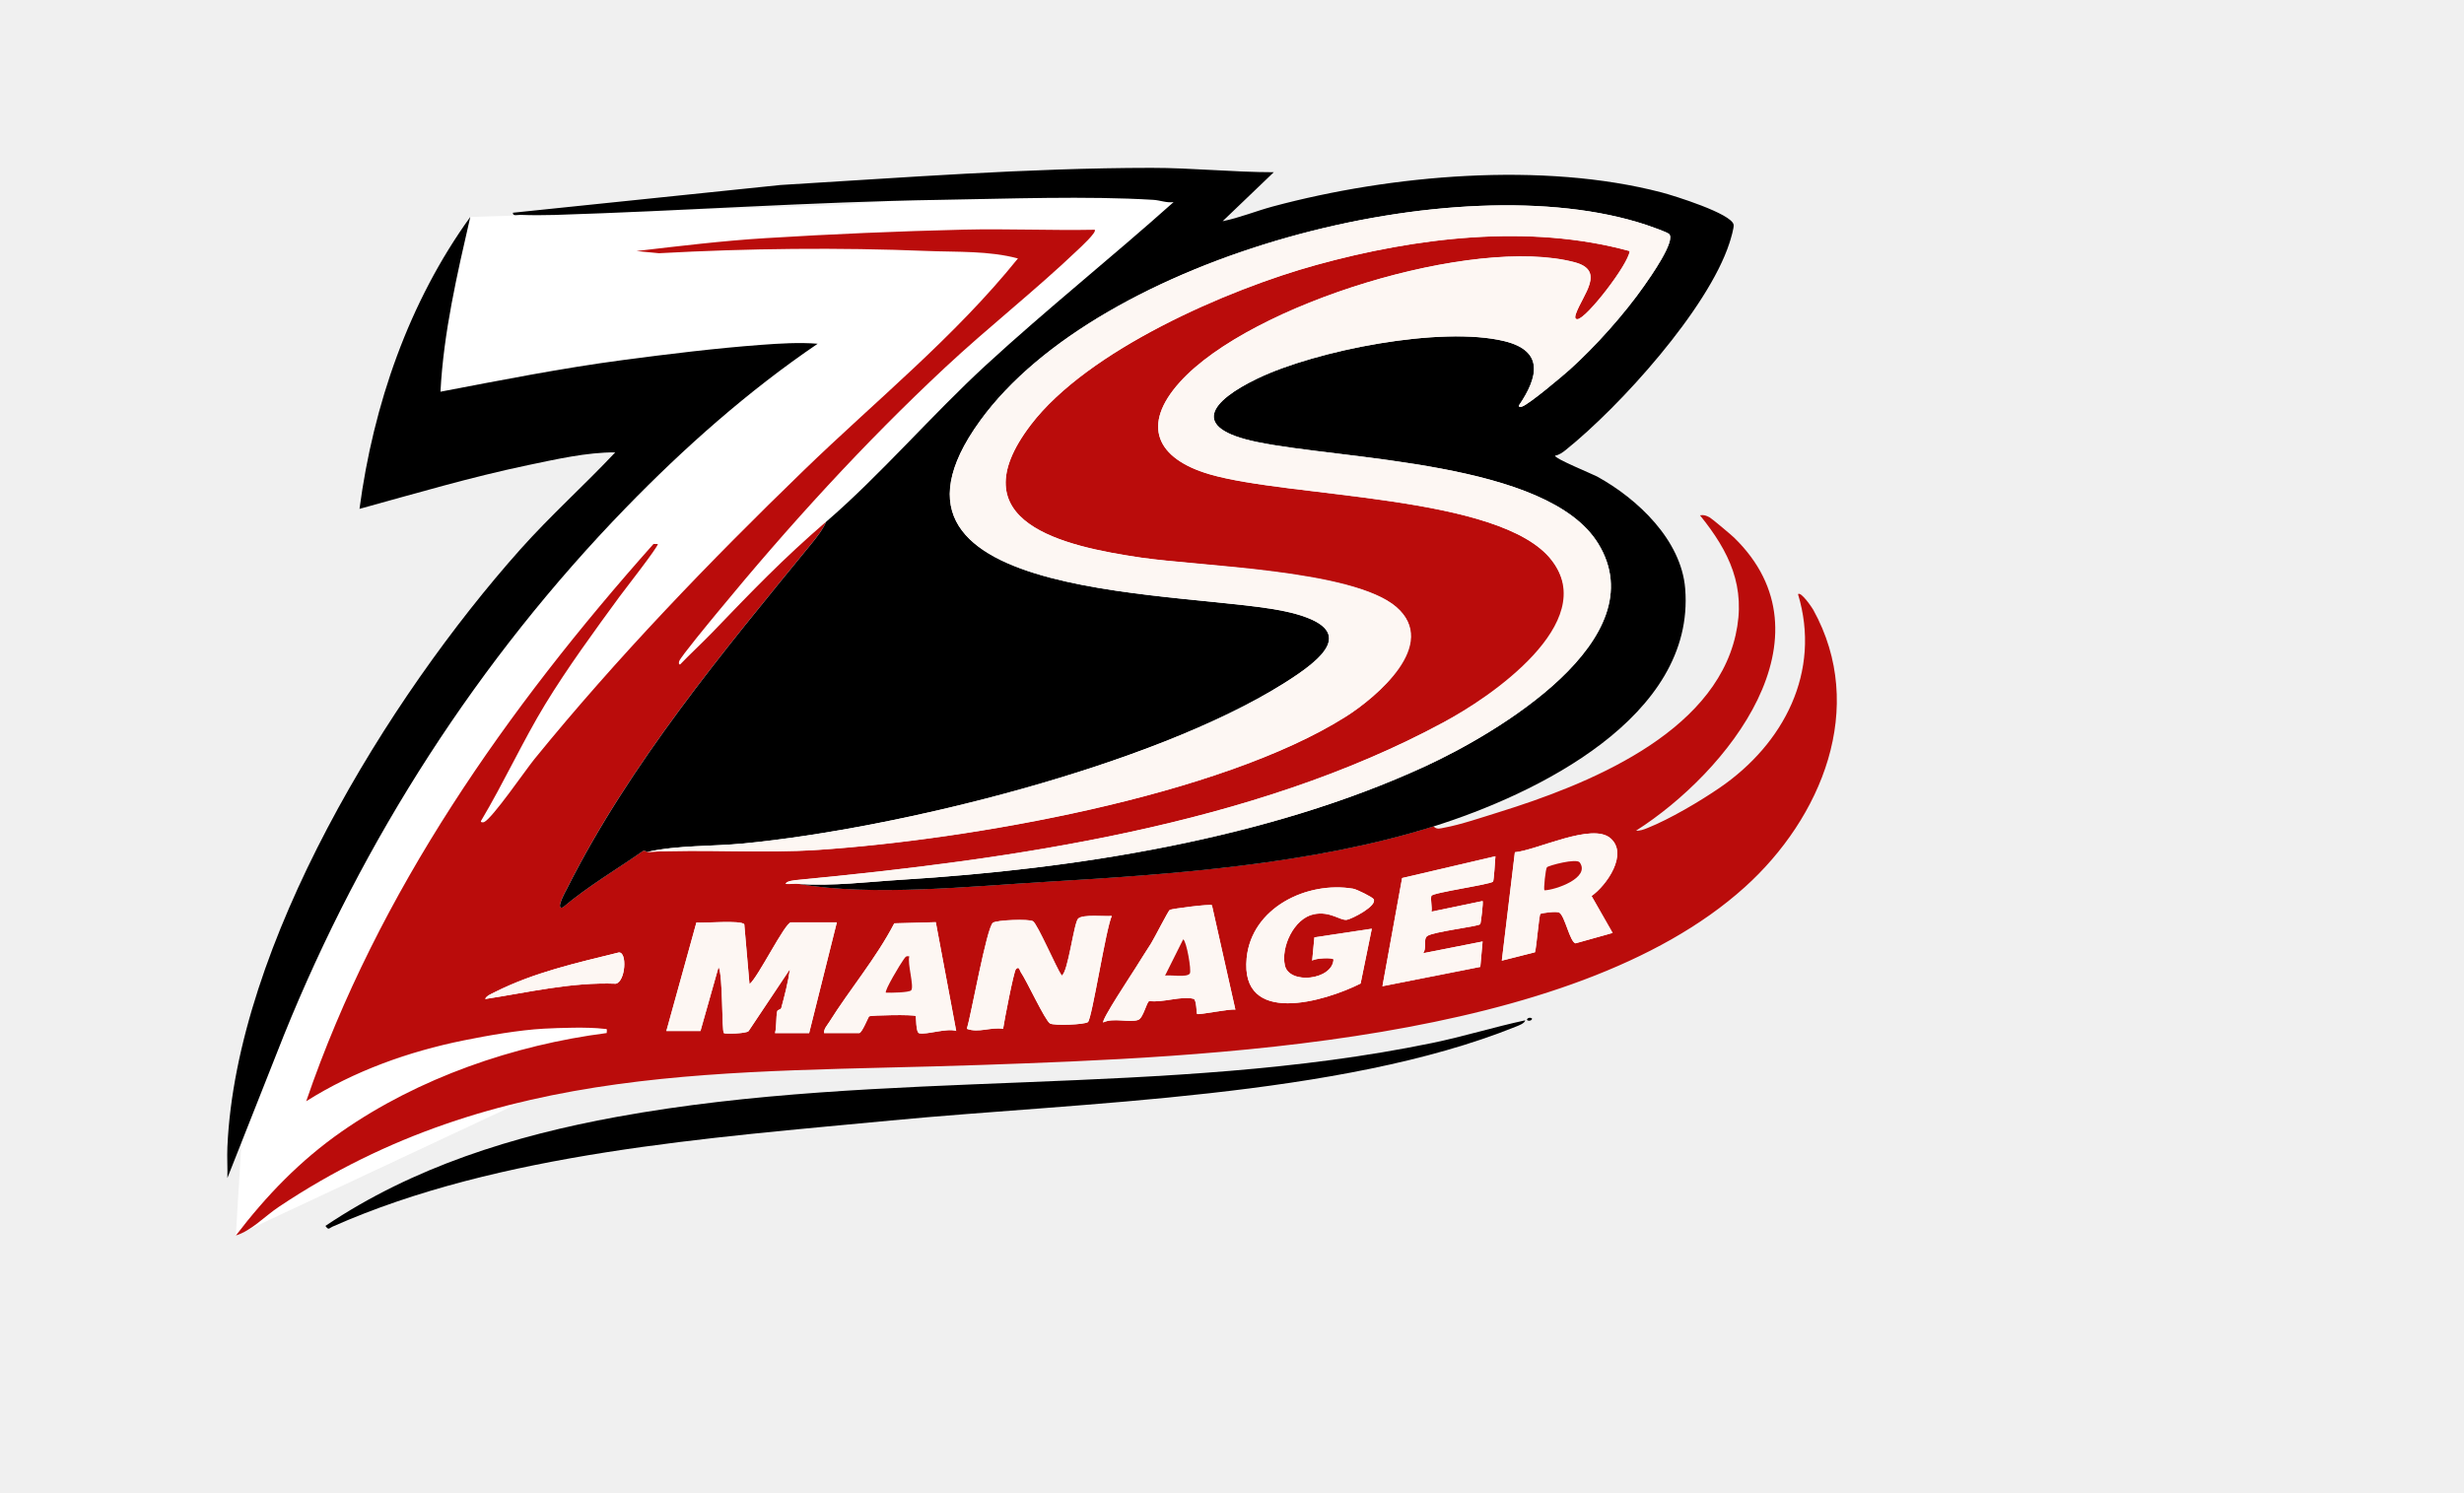
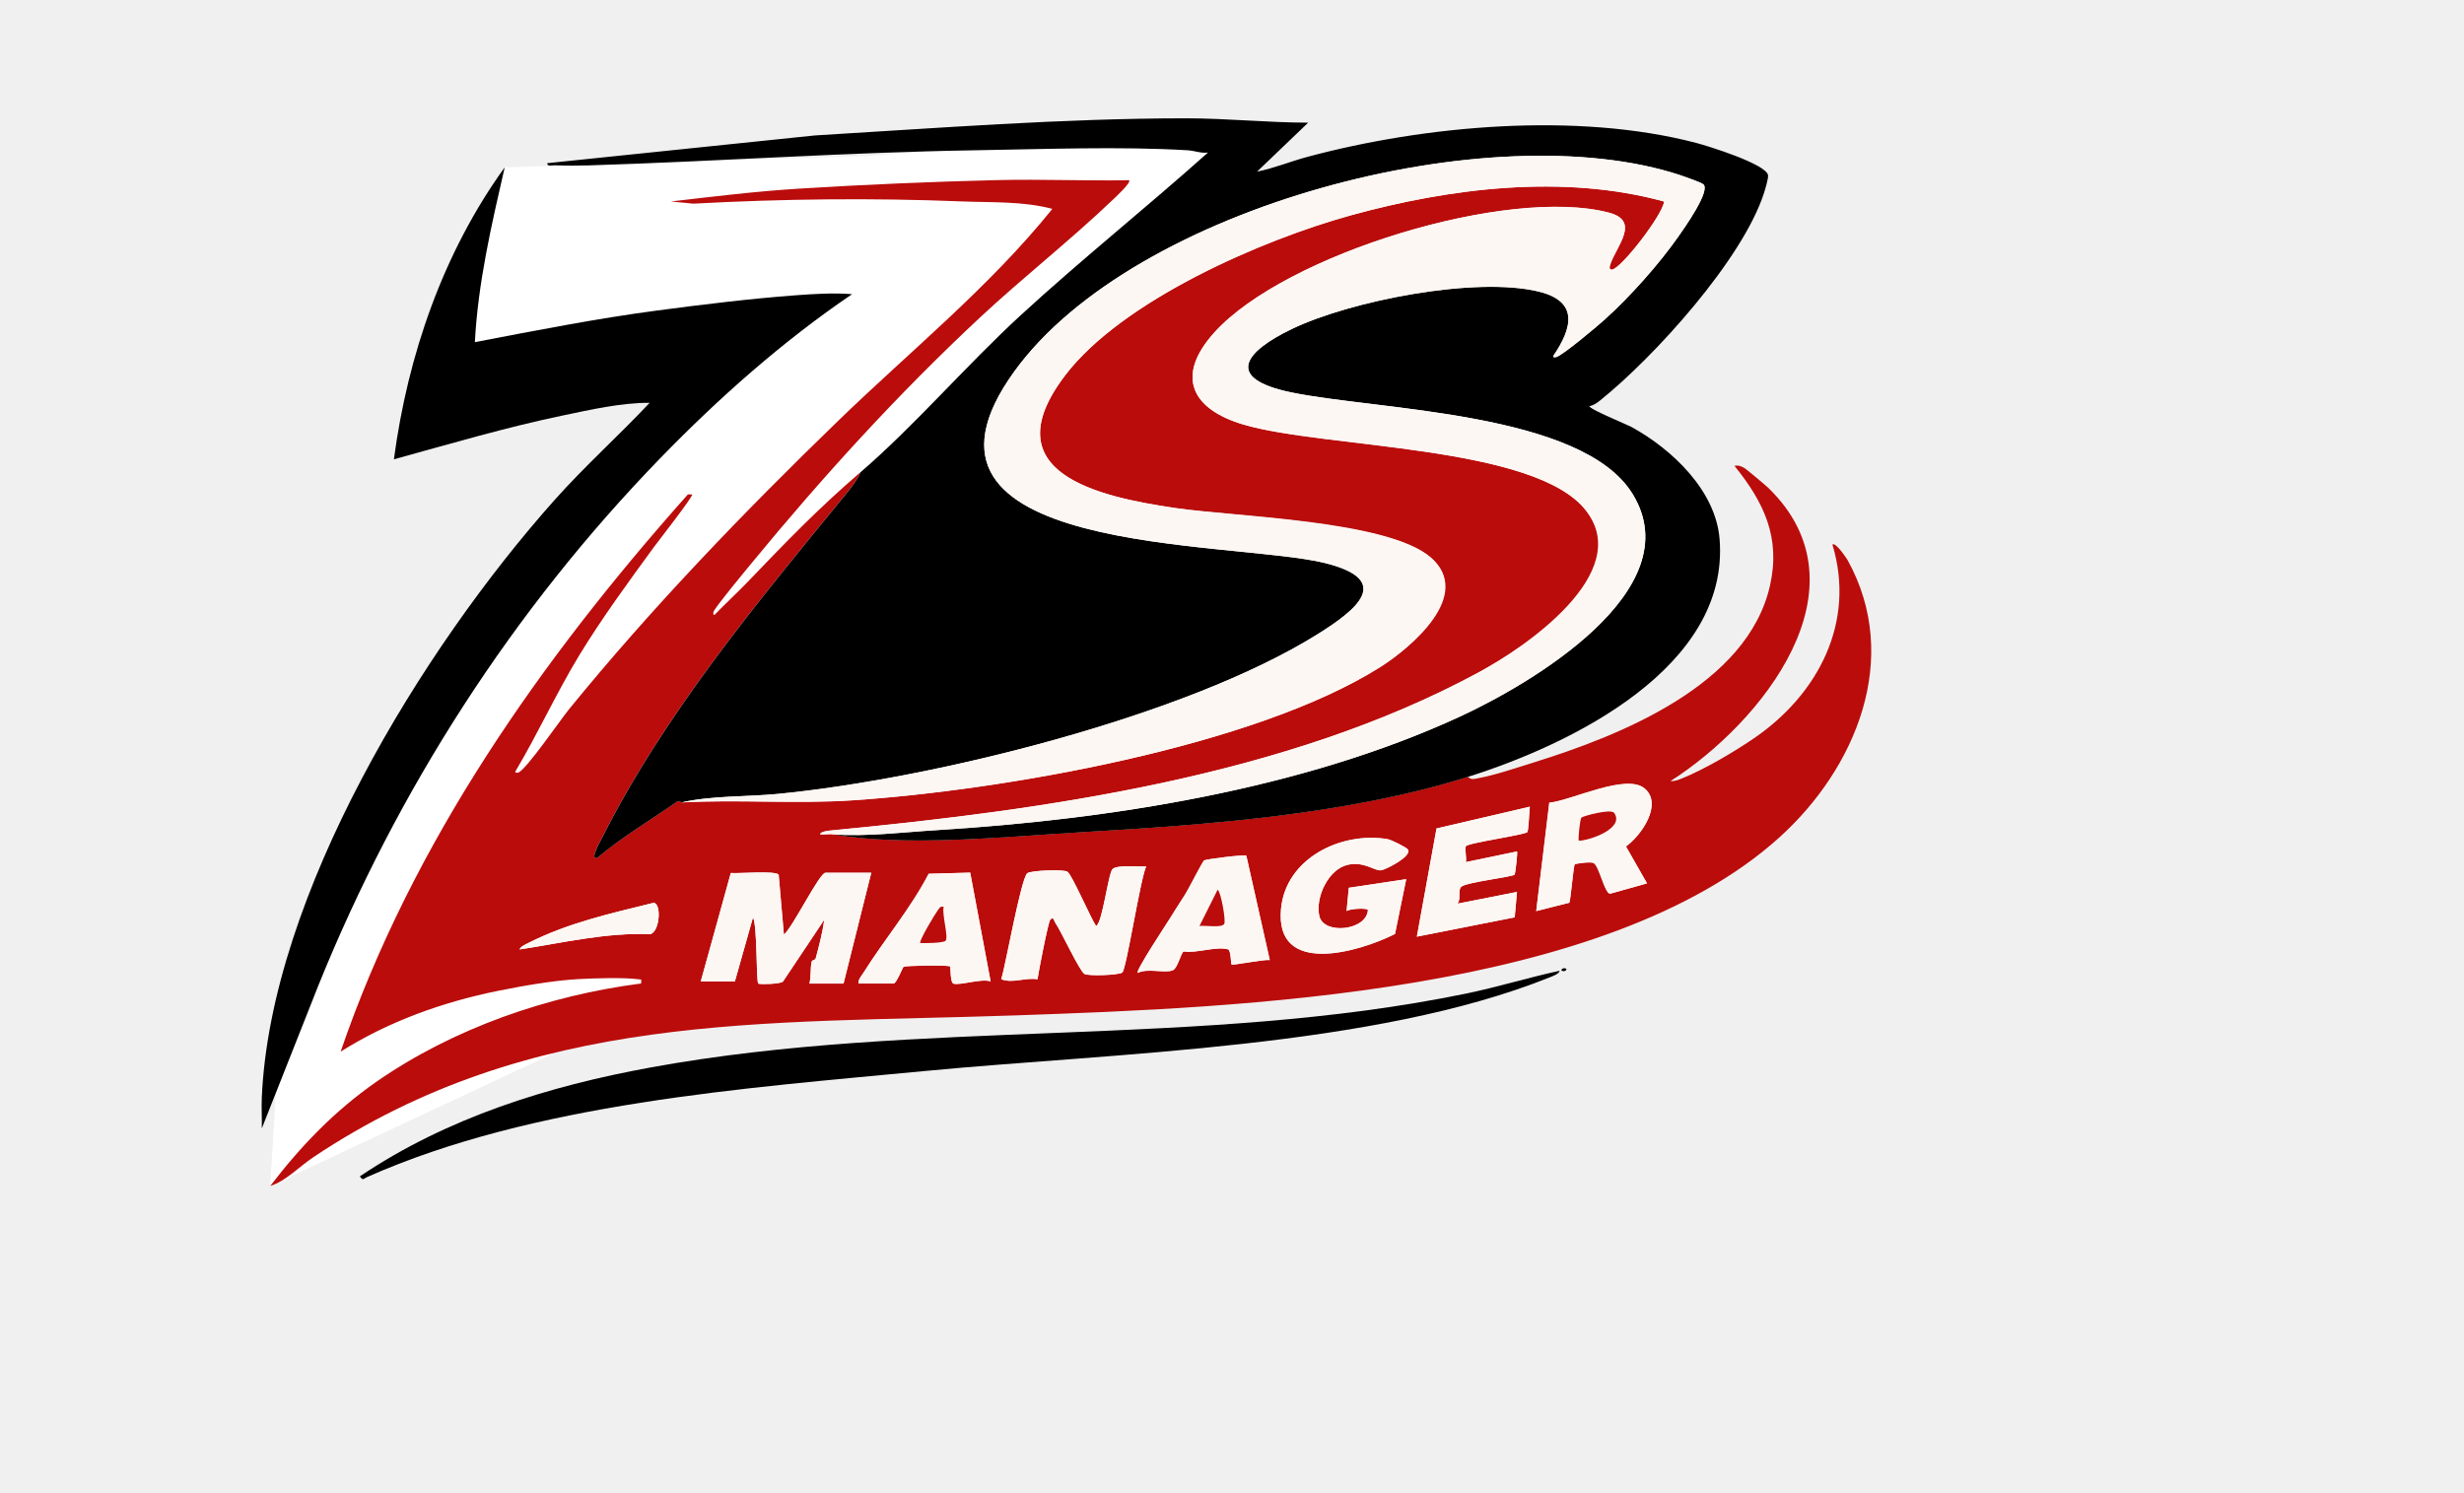
- <svg xmlns="http://www.w3.org/2000/svg" viewBox="0 0 755.58 457.61">
+ <svg xmlns="http://www.w3.org/2000/svg" id="a" viewBox="0 0 755.58 457.61">
  <defs>
-     <style>.c{fill:#ba0c0b;}.d{fill:#fdf7f3;}.e{fill:#fff;}</style>
+     <style>.b{fill:#ba0c0b;}.c{fill:#fdf7f3;}.d{fill:#fff;}</style>
  </defs>
-   <g id="a">
-     <path class="e" d="M144.21,66.54l112.41-3.57,50.36-3.86h56.31l-176.99,266.43-113.98,53.38,2.84-46.84s37.63-81.53,47.61-97.71c5.1-8.26,40.36-62.8,52.79-65.01s31-50.24,31-50.24c0,0,15.1-14.64,3.5-5.67s-80.22,11.81-80.22,11.81l14.37-58.71Z" />
-   </g>
-   <g id="b">
-     <path class="c" d="M439.61,253.45c1.01,1.07,2.1.59,3.29.38,4.93-.89,11.86-3.24,16.82-4.78,26.6-8.27,65.62-23.74,72.5-54.28,3.33-14.75-1.9-25.57-10.92-36.73,1.24-.21,1.91.09,2.96.63.64.33,6.71,5.44,7.51,6.22,31.27,30.48-2.07,72-30.07,89.86,1.2.09,2.36-.35,3.45-.79,6.85-2.73,16.11-8.19,22.24-12.4,19.57-13.42,31.18-35.51,23.97-59.34.91-.93,4.39,4.27,4.67,4.79,16.61,30.04,2.51,63.87-21,85.07-53.22,47.99-165.59,52.14-234.32,54.53-77.51,2.7-147.96-1.46-215.25,43.54-4.28,2.86-8.35,7.28-13.13,8.76,9.37-12.27,19.76-23.04,32.47-31.9,23.62-16.45,52.73-26.51,81.24-30.19.09-1.53.22-1.15-.97-1.31-4.55-.58-13.53-.29-18.34-.03-7.59.42-17,2.07-24.51,3.59-17.01,3.44-33.64,9.4-48.32,18.66,21.99-64.27,61.74-120.63,106.5-170.91l1.33.02c0,1-10.13,13.93-11.77,16.16-7.62,10.41-15.98,21.85-22.76,32.97s-12.75,24.15-19.72,35.83c-.14.44.62.47.97.32,2.54-1.15,12.66-15.9,15.38-19.26,25.31-31.13,53.82-60.7,82.64-88.6,22.11-21.41,46.33-40.95,65.68-65-8.98-2.39-18.51-1.92-27.76-2.29-27.38-1.11-54.99-.8-82.32.69l-6.89-.67c13.1-1.53,26.33-3.14,39.51-3.95,19.99-1.24,40.79-2.14,60.78-2.61,13.39-.32,26.83.29,40.22.03.78.69-4.47,5.5-5.22,6.21-12.88,12.3-27.42,23.69-40.54,35.93-25.09,23.41-48.08,48.66-69.9,75.18-1.74,2.12-11.37,13.72-11.77,15.03-.1.34-.18,1.07.31.96,3.2-3.33,6.62-6.45,9.83-9.78,12.14-12.62,21.51-22.43,34.94-34-1,2.36-2.97,4.86-4.59,6.84-26.96,32.93-55.58,67.32-74.82,105.55-.3.6-3.89,6.88-1.31,5.88,7.67-6.48,16.33-11.53,24.53-17.27.51-.36,1.1.3,1.3.28,17.35-.96,35.01.52,52.6-.66,45.77-3.07,122.96-16.39,161.7-40.89,9.55-6.04,28.72-22.1,15.4-33.59s-60.15-12.46-78.31-15.14c-23.52-3.47-56.65-10.69-33.74-40.74,17.46-22.89,60.23-41.49,87.56-49.03,30.43-8.4,65.27-12.7,96.07-4.24-.31,3.99-13.29,20.78-16.01,20.89-.98.04-.69-1.03-.45-1.72,2.04-5.77,9.18-13.18-.39-15.73-30.84-8.21-99.36,12.69-121.06,36.73-12.04,13.33-7.07,23.53,9.02,28.26,24.85,7.3,89.42,6.21,104.98,26.38s-18.83,41.98-33.16,49.72c-58.53,31.63-132.17,42.01-198.05,48.33-.73.07-3.6.3-3.67,1.22,1.24.16,2.75-.2,3.92,0,22.6,3.93,52.94.71,76.14-.65,38.64-2.26,81.62-5.37,118.61-17ZM494.51,286.12l-6.47-11.34c4.56-3.18,11.4-12.87,5.79-17.72-5.62-4.85-22.36,3.63-29.3,4.31l-4.01,33.24,10.17-2.57c.48-1.54,1.24-11.32,1.65-11.75.24-.26,4.99-.92,5.83-.4,1.71,1.07,3.22,9,4.96,9.41l11.37-3.19ZM458.56,262.6l-28.6,6.68-6.03,33.18,30.01-5.93.7-7.79-18.28,3.61c1.26-1.3-.02-4.27,1.28-5.26,1.79-1.37,15.7-2.96,16.27-3.66.22-.28.98-6.84.74-7.1l-15.68,3.26c.25-1.39-.36-3.64-.04-4.83.27-1,18.21-3.5,18.92-4.39.25-.3.64-6.65.72-7.77ZM421.22,275.75c-.35-.61-5.14-3-6.27-3.19-14.23-2.4-31.15,5.85-32.66,21.26-2.06,20.99,23.84,13.41,34.94,7.82l3.44-16.81-17.61,2.65-.68,7.15c.95-.8,6.55-1.02,6.54-.32-.39,6.3-13.56,7.69-14.9,1.81-1.29-5.66,2.77-14.44,8.83-15.72,5.02-1.06,8.15,2,10.15,1.7,1.51-.23,9.42-4.26,8.23-6.34ZM371.64,277.63c-.46-.46-12.39,1.07-12.94,1.43-.49.32-4.72,8.68-5.73,10.28-1.71,2.71-3.23,5.02-4.81,7.59-1.01,1.65-10.52,15.96-9.84,16.64,3.03-1.52,8.04.15,10.67-.76,1.67-.58,2.58-5.6,3.48-5.81,3.91.61,9.9-1.65,13.54-.66.92.25.89,4.45,1.06,4.62.42.42,10.01-1.65,11.76-1.31l-7.19-32.01ZM340.93,280.9c-2.24.21-8.76-.56-10.3.8-1.34,1.19-3.1,16.56-5.06,17.49-1.61-2.29-7.42-15.82-8.81-16.67-1.23-.75-11.12-.39-12.28.47-1.91,1.4-6.71,28.42-7.99,32.53,3.61,1.35,7.24-.6,11.11,0,.33-2.33,3.28-17.63,3.93-18.3,1.03-1.04,1.16.43,1.45.85,1.81,2.6,7.48,14.89,9,15.81,1.22.73,10.72.37,11.64-.44,1.25-1.1,5.5-28.68,7.31-32.55ZM204.34,316.19h10.46l5.55-19.61c1.38,2.6.92,19.55,1.63,20.27.27.27,6.66.2,7.56-.61l12.69-19c-.57,3.99-1.61,8.03-2.66,11.91-.13.5-1.11.48-1.23.97-.42,1.77-.16,4.74-.68,6.72h10.46l8.5-33.98h-14.05c-1.84,0-10.22,17.09-12.74,18.95l-1.6-18.34c-.93-1.35-12.3-.31-14.68-.54l-9.21,33.26ZM252.7,316.84h10.78c.86,0,2.79-4.96,3.04-5.12.6-.38,13.77-.61,14.27-.1.19.19,0,4.98,1.06,5.27,2.1.58,8.5-1.67,11.37-.7l-6.26-33.36-12.73.35c-5.59,10.75-13.56,20.1-19.98,30.33-.65,1.04-1.66,2.03-1.55,3.35ZM148.8,306.38c13.27-2.03,26.42-5.22,40.06-4.69,2.98-.75,3.51-9.76.91-9.58-13.2,3.27-25.9,6.06-38.14,12.21-.79.4-2.65,1.18-2.83,2.06Z" />
-     <path d="M253.36,160c16.57-14.28,32.5-32.87,49-48.04,18.7-17.19,38.59-33.06,57.52-49.98-2.13.3-4.11-.56-6.18-.69-20.44-1.25-44.67-.33-65.41,0-39.44.62-78.83,3.41-118.23,4.63-3.37.1-7.13.11-10.49-.03-.79-.03-2.43.49-2.28-.65l82.02-8.5c37.78-2.26,75.85-5.23,113.68-5.26,12.54-.01,25.07,1.33,37.61,1.34l-15.68,15.02c5.25-1.06,10.23-3.13,15.41-4.52,36.19-9.72,82.74-13.83,119.22-4.3,3.68.96,21.4,6.47,22.06,9.88.18.92-.91,4.49-1.29,5.66-6.61,20.28-33.48,50.03-50.24,63.48-.91.73-2.03,1.52-3.21,1.7-.51.75,11.63,5.72,12.87,6.4,12.43,6.84,25.83,19.47,27.02,34.41,3.15,39.39-45.81,63.04-77.14,72.89-36.99,11.63-79.97,14.74-118.61,17-23.2,1.36-53.54,4.57-76.14.65,10.65.73,21.15-.65,31.7-1.3,53.06-3.28,112.11-12.46,160.57-34.83,21.37-9.86,71.06-38.77,52.95-68.26-15.53-25.31-78.22-25.65-104.75-31.18-20.59-4.29-14.21-12.48.24-19.43,18.07-8.68,56.41-16.19,75.74-11.47,12.34,3.01,10.29,11.16,4.43,19.76-.1.49.63.42.96.31,2.11-.67,12.44-9.36,14.73-11.42,7.81-7.03,16.71-17,22.74-25.62,1.61-2.3,10-14.08,7.56-15.96-.75-.58-5.61-2.3-6.92-2.73-57.83-19.17-167.58,9.43-204.29,60.1-41.24,56.92,66.71,51.74,95.19,58.8,21.28,5.27,9.63,14.41-2.17,21.8-40.25,25.22-118.02,44.37-165.36,49-9.83.96-20.27.49-29.73,2.62-.19.01-.79-.65-1.3-.28-8.2,5.74-16.86,10.79-24.53,17.27-2.58,1,1.01-5.29,1.31-5.88,19.24-38.23,47.86-72.62,74.82-105.55,1.63-1.99,3.59-4.48,4.59-6.84Z" />
-     <path d="M135.07,120.13c18.62-3.55,37.15-7.22,55.97-9.71,13.82-1.83,28.52-3.63,42.39-4.66,5.62-.42,11.75-.8,17.31-.34-21.27,14.44-40.93,31.87-58.83,50.31-45.13,46.48-80.57,101.64-104.86,161.77l-17.32,43.77c.08-3.14-.14-6.32,0-9.47,2.71-62.11,49.19-137.74,89.84-183.33,9.21-10.33,19.61-19.64,29.09-29.73-8.68-.06-18.18,2.12-26.8,3.92-17.42,3.64-34.48,8.7-51.62,13.4,4.24-31.9,15.11-63.41,33.97-89.53-4.04,17.68-8.19,35.37-9.14,53.59Z" />
-     <path d="M467.71,312.92c-.14.94-2.13,1.64-2.93,1.96-53.8,21.68-133.27,23.19-191.48,28.75-55.67,5.32-120.11,9.82-171.34,32.57-1.13.5-1.13,1.19-2.17-.23,26.83-18.05,57.72-27.68,89.4-33.45,81.97-14.93,168.29-5.8,249.89-22.63,9.67-1.99,19-4.9,28.63-6.98Z" />
-     <path d="M469.67,312.27c.44.23-.38,1.11-1.3.64-.44-.23.38-1.11,1.3-.64Z" />
-     <path class="d" d="M198.46,261.29c9.47-2.13,19.9-1.66,29.73-2.62,47.34-4.63,125.1-23.78,165.36-49,11.8-7.39,23.45-16.53,2.17-21.8-28.47-7.06-136.43-1.88-95.19-58.8,36.71-50.67,146.46-79.27,204.29-60.1,1.31.43,6.17,2.16,6.92,2.73,2.44,1.88-5.95,13.66-7.56,15.96-6.03,8.62-14.93,18.59-22.74,25.62-2.29,2.06-12.61,10.75-14.73,11.42-.33.1-1.07.18-.96-.31,5.86-8.6,7.9-16.74-4.43-19.76-19.33-4.72-57.68,2.78-75.74,11.47-14.46,6.95-20.83,15.14-.24,19.43,26.54,5.53,89.22,5.87,104.75,31.18,18.11,29.5-31.58,58.4-52.95,68.26-48.47,22.37-107.51,31.55-160.57,34.83-10.56.65-21.05,2.03-31.7,1.3-1.17-.2-2.68.15-3.92,0,.08-.92,2.94-1.15,3.67-1.22,65.87-6.32,139.52-16.7,198.05-48.33,14.33-7.75,47.92-30.59,33.16-49.72-15.56-20.17-80.12-19.08-104.98-26.38-16.09-4.73-21.06-14.93-9.02-28.26,21.7-24.04,90.23-44.94,121.06-36.73,9.57,2.55,2.43,9.96.39,15.73-.25.7-.54,1.76.45,1.72,2.72-.11,15.7-16.9,16.01-20.89-30.8-8.46-65.64-4.16-96.07,4.24-27.33,7.54-70.1,26.14-87.56,49.03-22.91,30.05,10.21,37.27,33.74,40.74,18.16,2.68,65.38,3.98,78.31,15.14s-5.85,27.55-15.4,33.59c-38.75,24.5-115.93,37.82-161.7,40.89-17.59,1.18-35.25-.29-52.6.66Z" />
-     <path class="d" d="M204.34,316.19l9.21-33.26c2.38.23,13.75-.81,14.68.54l1.6,18.34c2.52-1.86,10.89-18.95,12.74-18.95h14.05l-8.5,33.98h-10.46c.51-1.99.26-4.95.68-6.72.11-.49,1.09-.47,1.23-.97,1.05-3.89,2.09-7.92,2.66-11.91l-12.69,19c-.9.81-7.29.89-7.56.61-.71-.72-.25-17.67-1.63-20.27l-5.55,19.61h-10.46Z" />
-     <path class="d" d="M340.93,280.9c-1.8,3.87-6.06,31.45-7.31,32.55-.92.81-10.42,1.18-11.64.44-1.52-.92-7.19-13.21-9-15.81-.3-.42-.42-1.9-1.45-.85-.66.67-3.6,15.97-3.93,18.3-3.87-.6-7.5,1.35-11.11,0,1.28-4.11,6.08-31.14,7.99-32.53,1.17-.86,11.05-1.22,12.28-.47,1.39.85,7.2,14.38,8.81,16.67,1.97-.93,3.73-16.3,5.06-17.49,1.54-1.37,8.06-.59,10.3-.8Z" />
-     <path class="d" d="M421.22,275.75c1.19,2.08-6.72,6.11-8.23,6.34-2,.3-5.13-2.76-10.15-1.7-6.06,1.28-10.12,10.06-8.83,15.72,1.34,5.88,14.51,4.49,14.9-1.81,0-.7-5.59-.48-6.54.32l.68-7.15,17.61-2.65-3.44,16.81c-11.1,5.59-36.99,13.17-34.94-7.82,1.51-15.41,18.44-23.66,32.66-21.26,1.13.19,5.92,2.59,6.27,3.19Z" />
-     <path class="d" d="M494.51,286.12l-11.37,3.19c-1.74-.41-3.25-8.34-4.96-9.41-.84-.52-5.59.14-5.83.4-.4.43-1.17,10.22-1.65,11.75l-10.17,2.57,4.01-33.24c6.94-.69,23.68-9.16,29.3-4.31,5.61,4.84-1.23,14.53-5.79,17.72l6.47,11.34ZM473.6,273.05c3.27-.06,14.16-3.81,10.82-8.53-.98-1.39-9.59.95-10.06,1.47-.41.46-1.07,6.71-.77,7.07Z" />
-     <path class="d" d="M252.7,316.84c-.1-1.31.9-2.3,1.55-3.35,6.41-10.23,14.39-19.58,19.98-30.33l12.73-.35,6.26,33.36c-2.86-.96-9.27,1.28-11.37.7-1.05-.29-.87-5.07-1.06-5.27-.5-.51-13.66-.28-14.27.1-.25.16-2.19,5.12-3.04,5.12h-10.78ZM278.84,293.32c-1.19-.27-1.28.37-1.84,1.09-.8,1.03-5.87,9.5-5.34,10.01,1.33.08,7.15,0,7.76-.72.95-1.13-1.26-8.39-.58-10.38Z" />
-     <path class="d" d="M458.56,262.6c-.07,1.13-.47,7.47-.72,7.77-.72.89-18.65,3.38-18.92,4.39-.32,1.18.29,3.43.04,4.83l15.68-3.26c.24.26-.51,6.82-.74,7.1-.57.71-14.48,2.3-16.27,3.66-1.3.99-.02,3.96-1.28,5.26l18.28-3.61-.7,7.79-30.01,5.93,6.03-33.18,28.6-6.68Z" />
-     <path class="d" d="M371.64,277.63l7.19,32.01c-1.75-.33-11.34,1.73-11.76,1.31-.17-.17-.13-4.37-1.06-4.62-3.64-.99-9.63,1.27-13.54.66-.9.2-1.81,5.23-3.48,5.81-2.64.91-7.65-.76-10.67.76-.68-.68,8.82-14.99,9.84-16.64,1.57-2.57,3.09-4.88,4.81-7.59,1.01-1.6,5.24-9.96,5.73-10.28.55-.35,12.48-1.89,12.94-1.43ZM357.27,299.19c1.68-.27,6.64.66,7.57-.61.61-.84-1.01-10.05-2.02-10.49l-5.55,11.1Z" />
-     <path class="d" d="M148.8,306.38c.18-.88,2.04-1.66,2.83-2.06,12.24-6.15,24.95-8.94,38.14-12.21,2.6-.18,2.07,8.83-.91,9.58-13.64-.53-26.79,2.66-40.06,4.69Z" />
-     <path class="c" d="M473.6,273.05c-.31-.35.36-6.61.77-7.07.46-.52,9.08-2.85,10.06-1.47,3.33,4.73-7.55,8.47-10.82,8.53Z" />
-     <path class="c" d="M278.84,293.32c-.67,1.99,1.54,9.26.58,10.38-.61.72-6.44.8-7.76.72-.54-.52,4.54-8.98,5.34-10.01.57-.72.65-1.36,1.84-1.09Z" />
-     <path class="c" d="M357.27,299.19l5.55-11.1c1.01.44,2.63,9.65,2.02,10.49-.92,1.27-5.88.34-7.57.61Z" />
-   </g>
+   <path class="d" d="M154.76,51.34l112.41-3.57,50.36-3.86h56.31l-176.99,266.43-113.98,53.38,2.84-46.84s37.63-81.53,47.61-97.71c5.1-8.26,40.36-62.8,52.79-65.01s31-50.24,31-50.24c0,0,15.1-14.64,3.5-5.67-11.61,8.97-80.22,11.81-80.22,11.81l14.37-58.71Z" />
+   <path class="b" d="M450.16,238.25c1.01,1.07,2.1.59,3.29.38,4.93-.89,11.86-3.24,16.82-4.78,26.6-8.27,65.62-23.74,72.5-54.28,3.33-14.75-1.9-25.57-10.92-36.73,1.24-.21,1.91.09,2.96.63.64.33,6.71,5.44,7.51,6.22,31.27,30.48-2.07,72-30.07,89.86,1.2.09,2.36-.35,3.45-.79,6.85-2.73,16.11-8.19,22.24-12.4,19.57-13.42,31.18-35.51,23.97-59.34.91-.93,4.39,4.27,4.67,4.79,16.61,30.04,2.51,63.87-21,85.07-53.22,47.99-165.59,52.14-234.32,54.53-77.51,2.7-147.96-1.46-215.25,43.54-4.28,2.86-8.35,7.28-13.13,8.76,9.37-12.27,19.76-23.04,32.47-31.9,23.62-16.45,52.73-26.51,81.24-30.19.09-1.53.22-1.15-.97-1.31-4.55-.58-13.53-.29-18.34-.03-7.59.42-17,2.07-24.51,3.59-17.01,3.44-33.64,9.4-48.32,18.66,21.99-64.27,61.74-120.63,106.5-170.91l1.33.02c0,1-10.13,13.93-11.77,16.16-7.62,10.41-15.98,21.85-22.76,32.97-7.08,11.61-12.75,24.15-19.72,35.83-.14.44.62.47.97.32,2.54-1.15,12.66-15.9,15.38-19.26,25.31-31.13,53.82-60.7,82.64-88.6,22.11-21.41,46.33-40.95,65.68-65-8.98-2.39-18.51-1.92-27.76-2.29-27.38-1.11-54.99-.8-82.32.69l-6.89-.67c13.1-1.53,26.33-3.14,39.51-3.95,19.99-1.24,40.79-2.14,60.78-2.61,13.39-.32,26.83.29,40.22.03.78.69-4.47,5.5-5.22,6.21-12.88,12.3-27.42,23.69-40.54,35.93-25.09,23.41-48.08,48.66-69.9,75.18-1.74,2.12-11.37,13.72-11.77,15.03-.1.34-.18,1.07.31.96,3.2-3.33,6.62-6.45,9.83-9.78,12.14-12.62,21.51-22.43,34.94-34-1,2.36-2.97,4.86-4.59,6.84-26.96,32.93-55.58,67.32-74.82,105.55-.3.6-3.89,6.88-1.31,5.88,7.67-6.48,16.33-11.53,24.53-17.27.51-.36,1.1.3,1.3.28,17.35-.96,35.01.52,52.6-.66,45.77-3.07,122.96-16.39,161.7-40.89,9.55-6.04,28.72-22.1,15.4-33.59s-60.15-12.46-78.31-15.14c-23.52-3.47-56.65-10.69-33.74-40.74,17.46-22.89,60.23-41.49,87.56-49.03,30.43-8.4,65.27-12.7,96.07-4.24-.31,3.99-13.29,20.78-16.01,20.89-.98.04-.69-1.03-.45-1.72,2.04-5.77,9.18-13.18-.39-15.73-30.84-8.21-99.36,12.69-121.06,36.73-12.04,13.33-7.07,23.53,9.02,28.26,24.85,7.3,89.42,6.21,104.98,26.38s-18.83,41.98-33.16,49.72c-58.53,31.63-132.17,42.01-198.05,48.33-.73.07-3.6.3-3.67,1.22,1.24.16,2.75-.2,3.92,0,22.6,3.93,52.94.71,76.14-.65,38.64-2.26,81.62-5.37,118.61-17ZM505.06,270.92l-6.47-11.34c4.56-3.18,11.4-12.87,5.79-17.72s-22.36,3.63-29.3,4.31l-4.01,33.24,10.17-2.57c.48-1.54,1.24-11.32,1.65-11.75.24-.26,4.99-.92,5.83-.4,1.71,1.07,3.22,9,4.96,9.41l11.37-3.19ZM469.11,247.4l-28.6,6.68-6.03,33.18,30.01-5.93.7-7.79-18.28,3.61c1.26-1.3-.02-4.27,1.28-5.26,1.79-1.37,15.7-2.96,16.27-3.66.22-.28.98-6.84.74-7.1l-15.68,3.26c.25-1.39-.36-3.64-.04-4.83.27-1,18.21-3.5,18.92-4.39.25-.3.64-6.65.72-7.77ZM431.77,260.55c-.35-.61-5.14-3-6.27-3.19-14.23-2.4-31.15,5.85-32.66,21.26-2.06,20.99,23.84,13.41,34.94,7.82l3.44-16.81-17.61,2.65-.68,7.15c.95-.8,6.55-1.02,6.54-.32-.39,6.3-13.56,7.69-14.9,1.81-1.29-5.66,2.77-14.44,8.83-15.72,5.02-1.06,8.15,2,10.15,1.7,1.51-.23,9.42-4.26,8.23-6.34ZM382.19,262.44c-.46-.46-12.39,1.07-12.94,1.43-.49.32-4.72,8.68-5.73,10.28-1.71,2.71-3.23,5.02-4.81,7.59-1.01,1.65-10.52,15.96-9.84,16.64,3.03-1.52,8.04.15,10.67-.76,1.67-.58,2.58-5.6,3.48-5.81,3.91.61,9.9-1.65,13.54-.66.92.25.89,4.45,1.06,4.62.42.42,10.01-1.65,11.76-1.31l-7.19-32.01ZM351.48,265.7c-2.24.21-8.76-.56-10.3.8-1.34,1.19-3.1,16.56-5.06,17.49-1.61-2.29-7.42-15.82-8.81-16.67-1.23-.75-11.12-.39-12.28.47-1.91,1.4-6.71,28.42-7.99,32.53,3.61,1.35,7.24-.6,11.11,0,.33-2.33,3.28-17.63,3.93-18.3,1.03-1.04,1.16.43,1.45.85,1.81,2.6,7.48,14.89,9,15.81,1.22.73,10.72.37,11.64-.44,1.25-1.1,5.5-28.68,7.31-32.55ZM214.89,300.99h10.46l5.55-19.61c1.38,2.6.92,19.55,1.63,20.27.27.27,6.66.2,7.56-.61l12.69-19c-.57,3.99-1.61,8.03-2.66,11.91-.13.5-1.11.48-1.23.97-.42,1.77-.16,4.74-.68,6.72h10.46l8.5-33.98h-14.05c-1.84,0-10.22,17.09-12.74,18.95l-1.6-18.34c-.93-1.35-12.3-.31-14.68-.54l-9.21,33.26ZM263.25,301.64h10.78c.86,0,2.79-4.96,3.04-5.12.6-.38,13.77-.61,14.27-.1.19.19,0,4.98,1.06,5.27,2.1.58,8.5-1.67,11.37-.7l-6.26-33.36-12.73.35c-5.59,10.75-13.56,20.1-19.98,30.33-.65,1.04-1.66,2.03-1.55,3.35ZM159.35,291.18c13.27-2.03,26.42-5.22,40.06-4.69,2.98-.75,3.51-9.76.91-9.58-13.2,3.27-25.9,6.06-38.14,12.21-.79.4-2.65,1.18-2.83,2.06Z" />
+   <path d="M263.91,144.8c16.57-14.28,32.5-32.87,49-48.04,18.7-17.19,38.59-33.06,57.52-49.98-2.13.3-4.11-.56-6.18-.69-20.44-1.25-44.67-.33-65.41,0-39.44.62-78.83,3.41-118.23,4.63-3.37.1-7.13.11-10.49-.03-.79-.03-2.43.49-2.28-.65l82.02-8.5c37.78-2.26,75.85-5.23,113.68-5.26,12.54-.01,25.07,1.33,37.61,1.34l-15.68,15.02c5.25-1.06,10.23-3.13,15.41-4.52,36.19-9.72,82.74-13.83,119.22-4.3,3.68.96,21.4,6.47,22.06,9.88.18.92-.91,4.49-1.29,5.66-6.61,20.28-33.48,50.03-50.24,63.48-.91.73-2.03,1.52-3.21,1.7-.51.75,11.63,5.72,12.87,6.4,12.43,6.84,25.83,19.47,27.02,34.41,3.15,39.39-45.81,63.04-77.14,72.89-36.99,11.63-79.97,14.74-118.61,17-23.2,1.36-53.54,4.57-76.14.65,10.65.73,21.15-.65,31.7-1.3,53.06-3.28,112.11-12.46,160.57-34.83,21.37-9.86,71.06-38.77,52.95-68.26-15.53-25.31-78.22-25.65-104.75-31.18-20.59-4.29-14.21-12.48.24-19.43,18.07-8.68,56.41-16.19,75.74-11.47,12.34,3.01,10.29,11.16,4.43,19.76-.1.49.63.42.96.31,2.11-.67,12.44-9.36,14.73-11.42,7.81-7.03,16.71-17,22.74-25.62,1.61-2.3,10-14.08,7.56-15.96-.75-.58-5.61-2.3-6.92-2.73-57.83-19.17-167.58,9.43-204.29,60.1-41.24,56.92,66.71,51.74,95.19,58.8,21.28,5.27,9.63,14.41-2.17,21.8-40.25,25.22-118.02,44.37-165.36,49-9.83.96-20.27.49-29.73,2.62-.19.01-.79-.65-1.3-.28-8.2,5.74-16.86,10.79-24.53,17.27-2.58,1,1.01-5.29,1.31-5.88,19.24-38.23,47.86-72.62,74.82-105.55,1.63-1.99,3.59-4.48,4.59-6.84Z" />
+   <path d="M145.62,104.93c18.62-3.55,37.15-7.22,55.97-9.71,13.82-1.83,28.52-3.63,42.39-4.66,5.62-.42,11.75-.8,17.31-.34-21.27,14.44-40.93,31.87-58.83,50.31-45.13,46.48-80.57,101.64-104.86,161.77l-17.32,43.77c.08-3.14-.14-6.32,0-9.47,2.71-62.11,49.19-137.74,89.84-183.33,9.21-10.33,19.61-19.64,29.09-29.73-8.68-.06-18.18,2.12-26.8,3.92-17.42,3.64-34.48,8.7-51.62,13.4,4.24-31.9,15.11-63.41,33.97-89.53-4.04,17.68-8.19,35.37-9.14,53.59Z" />
+   <path d="M478.26,297.73c-.14.94-2.13,1.64-2.93,1.96-53.8,21.68-133.27,23.19-191.48,28.75-55.67,5.32-120.11,9.82-171.34,32.57-1.13.5-1.13,1.19-2.17-.23,26.83-18.05,57.72-27.68,89.4-33.45,81.97-14.93,168.29-5.8,249.89-22.63,9.67-1.99,19-4.9,28.63-6.98Z" />
+   <path d="M480.22,297.07c.44.23-.38,1.11-1.3.64-.44-.23.38-1.11,1.3-.64Z" />
+   <path class="c" d="M209.01,246.09c9.47-2.13,19.9-1.66,29.73-2.62,47.34-4.63,125.1-23.78,165.36-49,11.8-7.39,23.45-16.53,2.17-21.8-28.47-7.06-136.43-1.88-95.19-58.8,36.71-50.67,146.46-79.27,204.29-60.1,1.31.43,6.17,2.16,6.92,2.73,2.44,1.88-5.95,13.66-7.56,15.96-6.03,8.62-14.93,18.59-22.74,25.62-2.29,2.06-12.61,10.75-14.73,11.42-.33.1-1.07.18-.96-.31,5.86-8.6,7.9-16.74-4.43-19.76-19.33-4.72-57.68,2.78-75.74,11.47-14.46,6.95-20.83,15.14-.24,19.43,26.54,5.53,89.22,5.87,104.75,31.18,18.11,29.5-31.58,58.4-52.95,68.26-48.47,22.37-107.51,31.55-160.57,34.83-10.56.65-21.05,2.03-31.7,1.3-1.17-.2-2.68.15-3.92,0,.08-.92,2.94-1.15,3.67-1.22,65.87-6.32,139.52-16.7,198.05-48.33,14.33-7.75,47.92-30.59,33.16-49.72-15.56-20.17-80.12-19.08-104.98-26.38-16.09-4.73-21.06-14.93-9.02-28.26,21.7-24.04,90.23-44.94,121.06-36.73,9.57,2.55,2.43,9.96.39,15.73-.25.7-.54,1.76.45,1.72,2.72-.11,15.7-16.9,16.01-20.89-30.8-8.46-65.64-4.16-96.07,4.24-27.33,7.54-70.1,26.14-87.56,49.03-22.91,30.05,10.21,37.27,33.74,40.74,18.16,2.68,65.38,3.98,78.31,15.14s-5.85,27.55-15.4,33.59c-38.75,24.5-115.93,37.82-161.7,40.89-17.59,1.18-35.25-.29-52.6.66Z" />
+   <path class="c" d="M214.89,300.99l9.21-33.26c2.38.23,13.75-.81,14.68.54l1.6,18.34c2.52-1.86,10.89-18.95,12.74-18.95h14.05l-8.5,33.98h-10.46c.51-1.99.26-4.95.68-6.72.11-.49,1.09-.47,1.23-.97,1.05-3.89,2.09-7.92,2.66-11.91l-12.69,19c-.9.81-7.29.89-7.56.61-.71-.72-.25-17.67-1.63-20.27l-5.55,19.61h-10.46Z" />
+   <path class="c" d="M351.48,265.7c-1.8,3.87-6.06,31.45-7.31,32.55-.92.81-10.42,1.18-11.64.44-1.52-.92-7.19-13.21-9-15.81-.3-.42-.42-1.9-1.45-.85-.66.67-3.6,15.97-3.93,18.3-3.87-.6-7.5,1.35-11.11,0,1.28-4.11,6.08-31.14,7.99-32.53,1.17-.86,11.05-1.22,12.28-.47,1.39.85,7.2,14.38,8.81,16.67,1.97-.93,3.73-16.3,5.06-17.49,1.54-1.37,8.06-.59,10.3-.8Z" />
+   <path class="c" d="M431.77,260.55c1.19,2.08-6.72,6.11-8.23,6.34-2,.3-5.13-2.76-10.15-1.7-6.06,1.28-10.12,10.06-8.83,15.72,1.34,5.88,14.51,4.49,14.9-1.81,0-.7-5.59-.48-6.54.32l.68-7.15,17.61-2.65-3.44,16.81c-11.1,5.59-36.99,13.17-34.94-7.82,1.51-15.41,18.44-23.66,32.66-21.26,1.13.19,5.92,2.59,6.27,3.19Z" />
+   <path class="c" d="M505.06,270.92l-11.37,3.19c-1.74-.41-3.25-8.34-4.96-9.41-.84-.52-5.59.14-5.83.4-.4.43-1.17,10.22-1.65,11.75l-10.17,2.57,4.01-33.24c6.94-.69,23.68-9.16,29.3-4.31s-1.23,14.53-5.79,17.72l6.47,11.34ZM484.15,257.85c3.27-.06,14.16-3.81,10.82-8.53-.98-1.39-9.59.95-10.06,1.47-.41.46-1.07,6.71-.77,7.07Z" />
+   <path class="c" d="M263.25,301.64c-.1-1.31.9-2.3,1.55-3.35,6.41-10.23,14.39-19.58,19.98-30.33l12.73-.35,6.26,33.36c-2.86-.96-9.27,1.28-11.37.7-1.05-.29-.87-5.07-1.06-5.27-.5-.51-13.66-.28-14.27.1-.25.16-2.19,5.12-3.04,5.12h-10.78ZM289.39,278.12c-1.19-.27-1.28.37-1.84,1.09-.8,1.03-5.87,9.5-5.34,10.01,1.33.08,7.15,0,7.76-.72.95-1.13-1.26-8.39-.58-10.38Z" />
+   <path class="c" d="M469.11,247.4c-.07,1.13-.47,7.47-.72,7.77-.72.89-18.65,3.38-18.92,4.39-.32,1.18.29,3.43.04,4.83l15.68-3.26c.24.26-.51,6.82-.74,7.1-.57.71-14.48,2.3-16.27,3.66-1.3.99-.02,3.96-1.28,5.26l18.28-3.61-.7,7.79-30.01,5.93,6.03-33.18,28.6-6.68Z" />
+   <path class="c" d="M382.19,262.44l7.19,32.01c-1.75-.33-11.34,1.73-11.76,1.31-.17-.17-.13-4.37-1.06-4.62-3.64-.99-9.63,1.27-13.54.66-.9.2-1.81,5.23-3.48,5.81-2.64.91-7.65-.76-10.67.76-.68-.68,8.82-14.99,9.84-16.64,1.57-2.57,3.09-4.88,4.81-7.59,1.01-1.6,5.24-9.96,5.73-10.28.55-.35,12.48-1.89,12.94-1.43ZM367.82,283.99c1.68-.27,6.64.66,7.57-.61.61-.84-1.01-10.05-2.02-10.49l-5.55,11.1Z" />
+   <path class="c" d="M159.35,291.18c.18-.88,2.04-1.66,2.83-2.06,12.24-6.15,24.95-8.94,38.14-12.21,2.6-.18,2.07,8.83-.91,9.58-13.64-.53-26.79,2.66-40.06,4.69Z" />
+   <path class="b" d="M484.15,257.85c-.31-.35.36-6.61.77-7.07.46-.52,9.08-2.85,10.06-1.47,3.33,4.73-7.55,8.47-10.82,8.53Z" />
+   <path class="b" d="M289.39,278.12c-.67,1.99,1.54,9.26.58,10.38-.61.72-6.44.8-7.76.72-.54-.52,4.54-8.98,5.34-10.01.57-.72.65-1.36,1.84-1.09Z" />
+   <path class="b" d="M367.82,283.99l5.55-11.1c1.01.44,2.63,9.65,2.02,10.49-.92,1.27-5.88.34-7.57.61Z" />
</svg>
